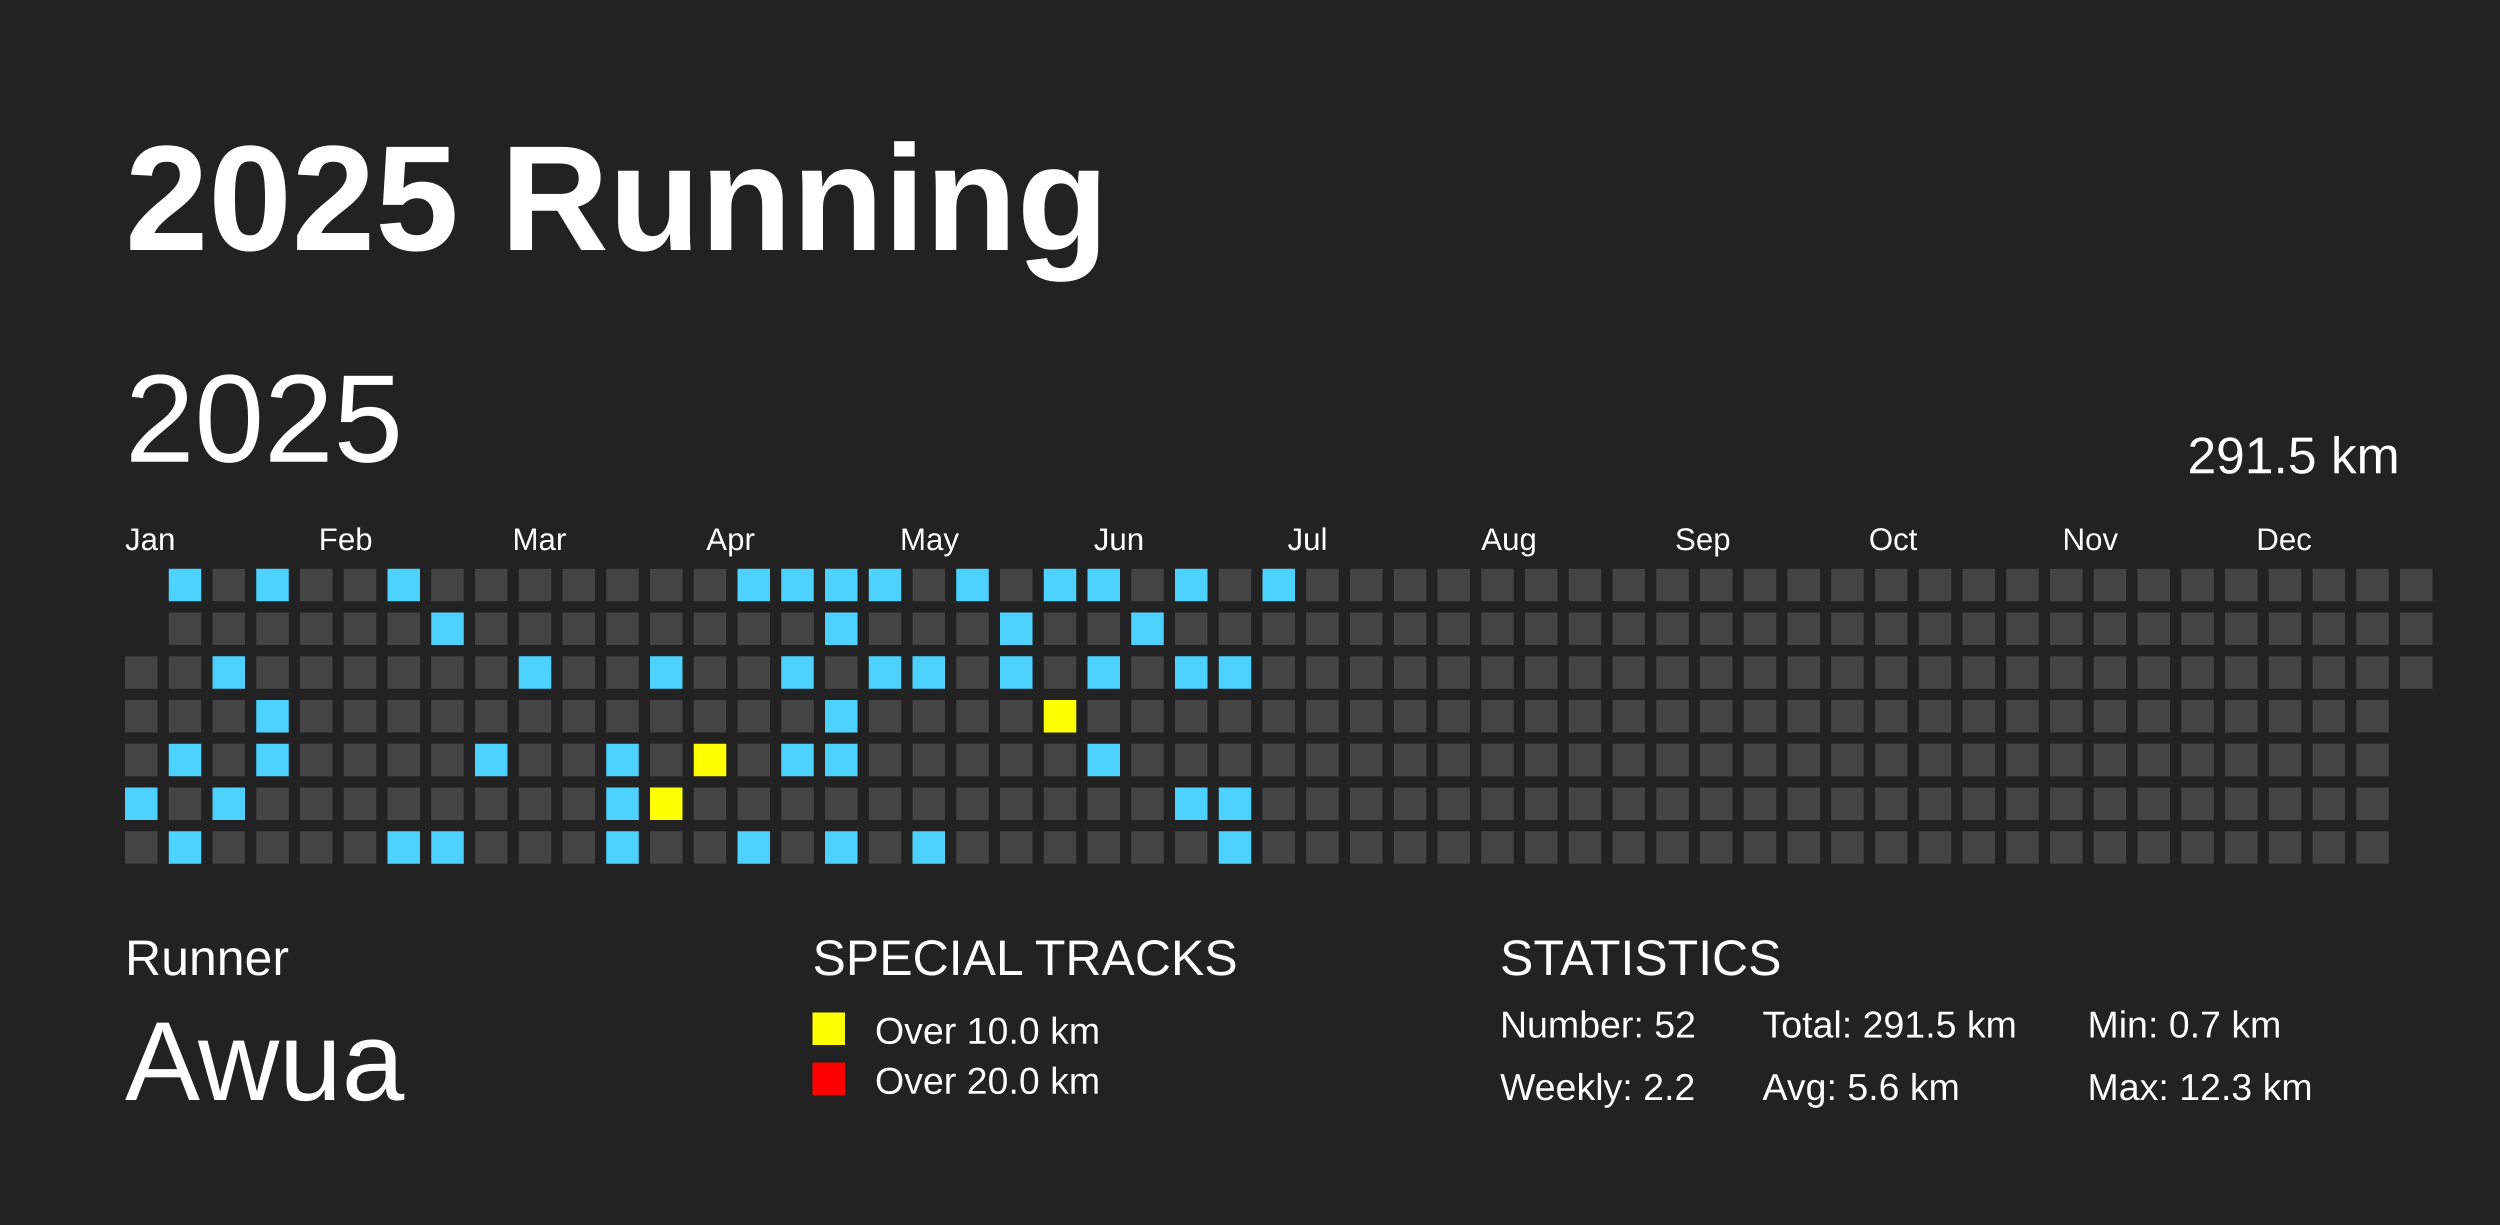
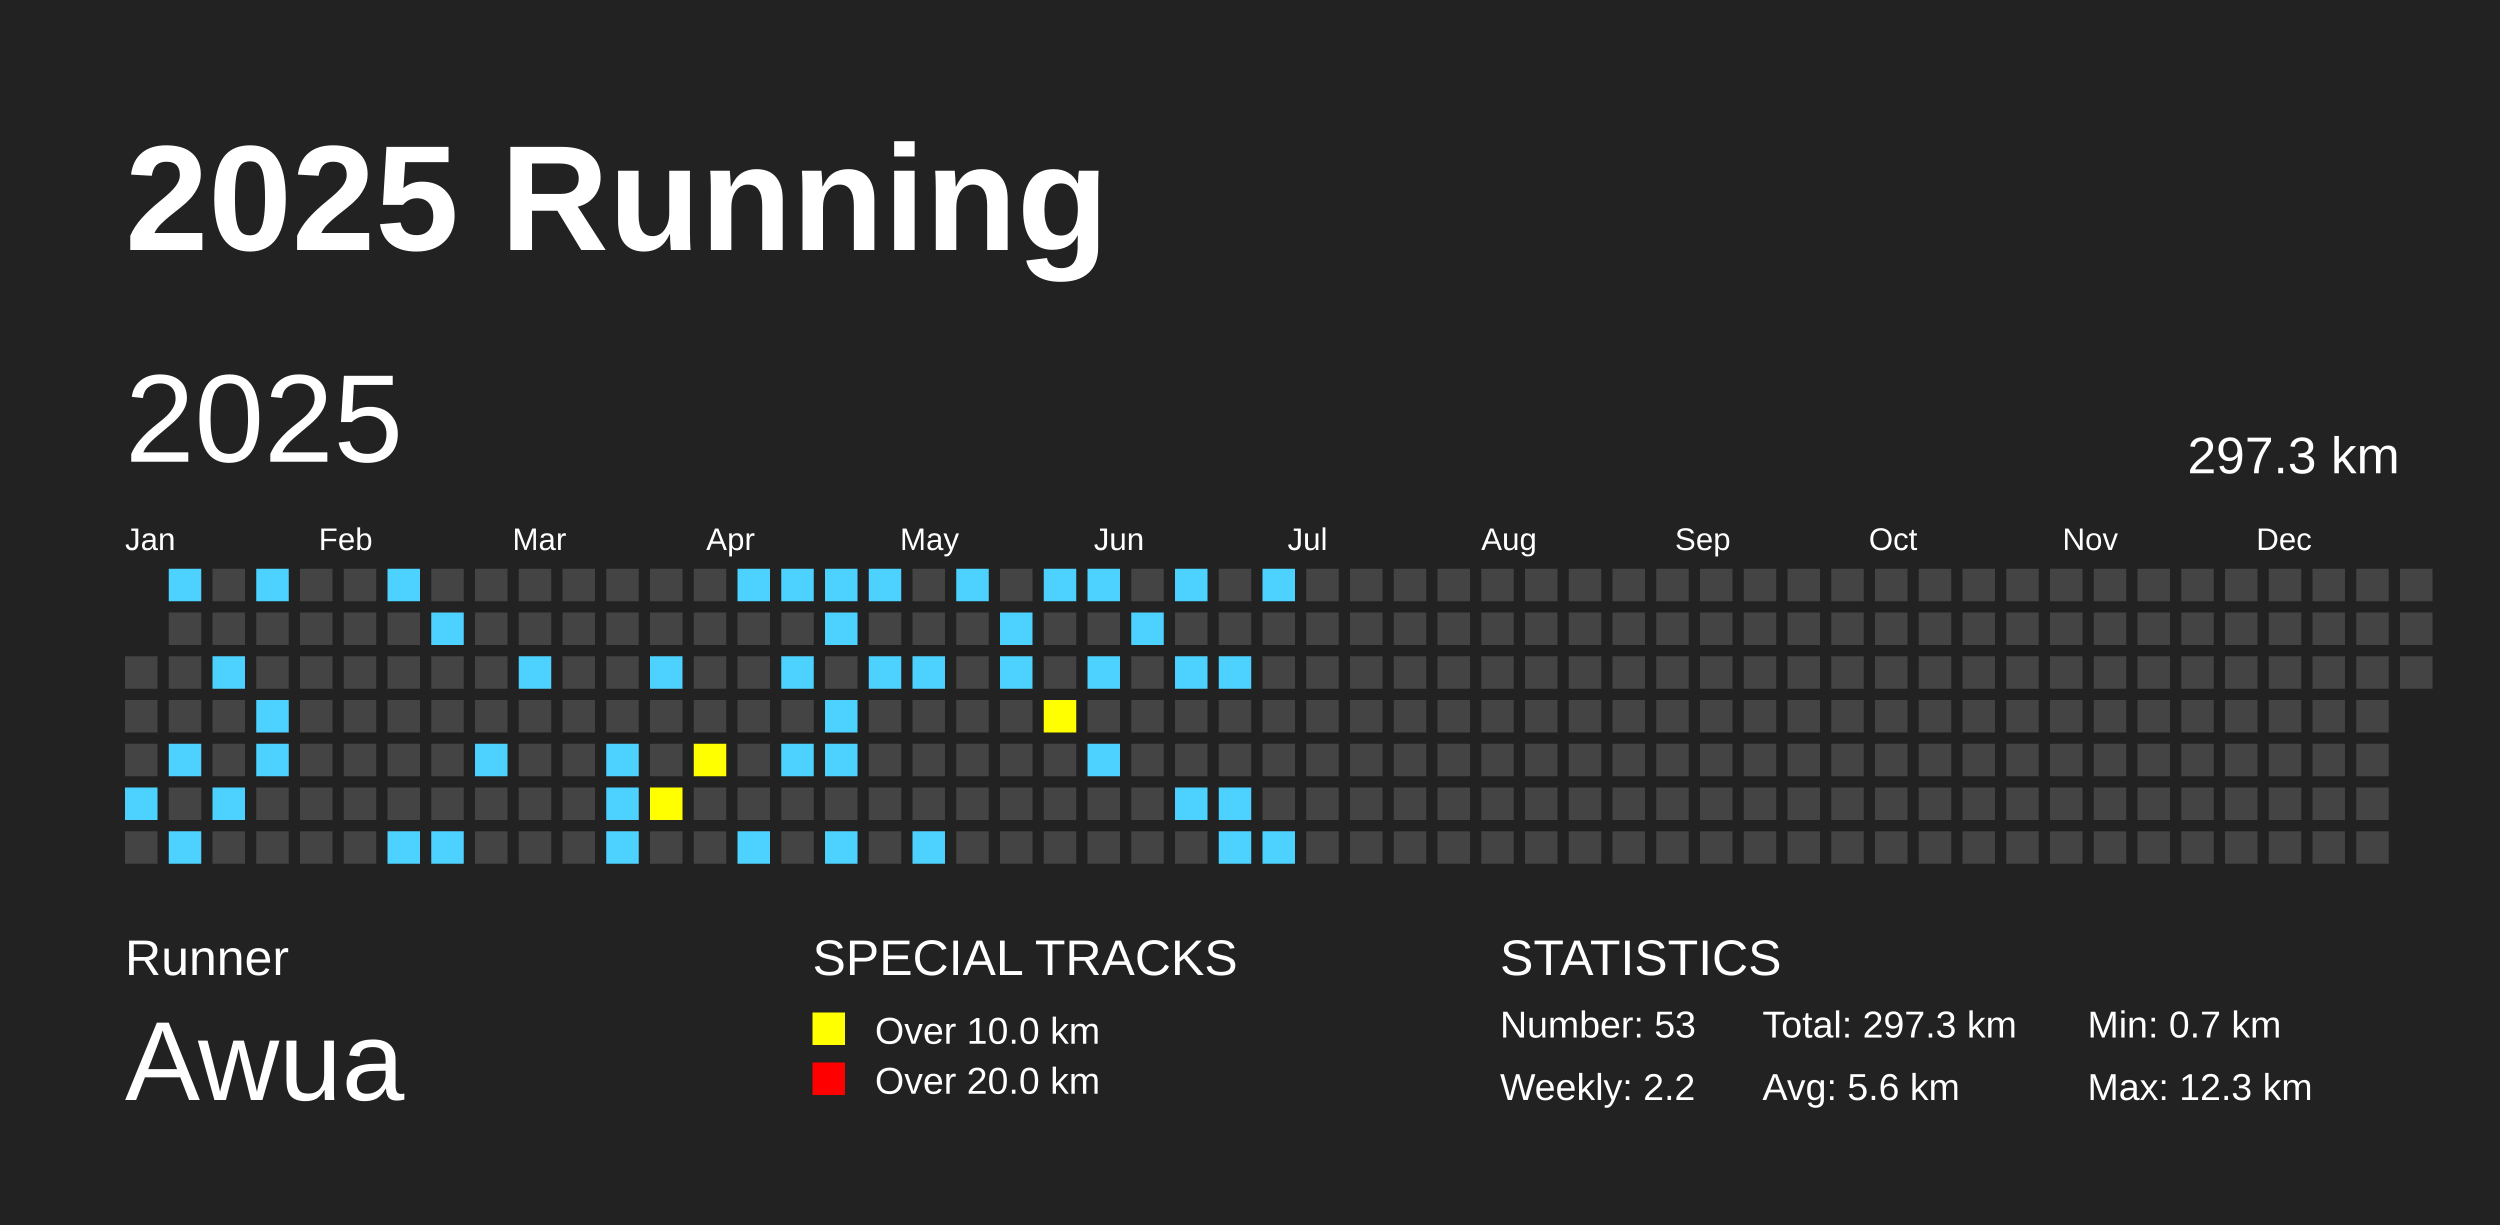
<svg xmlns="http://www.w3.org/2000/svg" baseProfile="full" height="98mm" version="1.1" viewBox="0,0,200,98" width="200mm">
  <defs />
  <rect fill="#222222" height="98" width="200" x="0" y="0" />
  <text fill="#FFFFFF" style="font-size:12px; font-family:Arial; font-weight:bold;" x="10" y="20">2025 Running</text>
  <text fill="#FFFFFF" style="font-size:4px; font-family:Arial" x="10" y="78">Runner</text>
  <text fill="#FFFFFF" style="font-size:9px; font-family:Arial" x="10" y="88">Awua</text>
  <text fill="#FFFFFF" style="font-size:4px; font-family:Arial" x="65" y="78">SPECIAL TRACKS</text>
  <rect fill="yellow" height="2.6" width="2.6" x="65" y="81" />
  <text fill="#FFFFFF" style="font-size:3px; font-family:Arial" x="70" y="83.5">Over 10.0 km</text>
  <rect fill="red" height="2.6" width="2.6" x="65" y="85" />
  <text fill="#FFFFFF" style="font-size:3px; font-family:Arial" x="70" y="87.5">Over 20.0 km</text>
  <text fill="#FFFFFF" style="font-size:4px; font-family:Arial" x="120" y="78">STATISTICS</text>
-   <text fill="#FFFFFF" style="font-size:3px; font-family:Arial" x="120" y="83">Number: 52</text>
+   <text fill="#FFFFFF" style="font-size:3px; font-family:Arial" x="120" y="83">Number: 53</text>
  <text fill="#FFFFFF" style="font-size:3px; font-family:Arial" x="120" y="88">Weekly: 2.2</text>
-   <text fill="#FFFFFF" style="font-size:3px; font-family:Arial" x="141" y="83">Total: 291.5 km</text>
+   <text fill="#FFFFFF" style="font-size:3px; font-family:Arial" x="141" y="83">Total: 297.3 km</text>
  <text fill="#FFFFFF" style="font-size:3px; font-family:Arial" x="141" y="88">Avg: 5.6 km</text>
  <text fill="#FFFFFF" style="font-size:3px; font-family:Arial" x="167" y="83">Min: 0.7 km</text>
  <text fill="#FFFFFF" style="font-size:3px; font-family:Arial" x="167" y="88">Max: 12.3 km</text>
  <text dominant-baseline="hanging" fill="#FFFFFF" style="font-size:10.0px; font-family:Arial;" x="10" y="30">2025</text>
-   <text dominant-baseline="hanging" fill="#FFFFFF" style="font-size:4.125px; font-family:Arial;" x="175" y="35">291.5 km</text>
+   <text dominant-baseline="hanging" fill="#FFFFFF" style="font-size:4.125px; font-family:Arial;" x="175" y="35">297.3 km</text>
  <text fill="#FFFFFF" style="font-size:2.5px; font-family:Arial" x="10.0" y="44">Jan</text>
  <text fill="#FFFFFF" style="font-size:2.5px; font-family:Arial" x="25.5" y="44">Feb</text>
  <text fill="#FFFFFF" style="font-size:2.5px; font-family:Arial" x="41.0" y="44">Mar</text>
  <text fill="#FFFFFF" style="font-size:2.5px; font-family:Arial" x="56.5" y="44">Apr</text>
  <text fill="#FFFFFF" style="font-size:2.5px; font-family:Arial" x="72.0" y="44">May</text>
  <text fill="#FFFFFF" style="font-size:2.5px; font-family:Arial" x="87.5" y="44">Jun</text>
  <text fill="#FFFFFF" style="font-size:2.5px; font-family:Arial" x="103.0" y="44">Jul</text>
  <text fill="#FFFFFF" style="font-size:2.5px; font-family:Arial" x="118.5" y="44">Aug</text>
  <text fill="#FFFFFF" style="font-size:2.5px; font-family:Arial" x="134.0" y="44">Sep</text>
  <text fill="#FFFFFF" style="font-size:2.5px; font-family:Arial" x="149.5" y="44">Oct</text>
  <text fill="#FFFFFF" style="font-size:2.5px; font-family:Arial" x="165.0" y="44">Nov</text>
  <text fill="#FFFFFF" style="font-size:2.5px; font-family:Arial" x="180.5" y="44">Dec</text>
  <rect fill="#444444" height="2.6" width="2.6" x="10.0" y="52.5" />
  <rect fill="#444444" height="2.6" width="2.6" x="10.0" y="56.0" />
  <rect fill="#444444" height="2.6" width="2.6" x="10.0" y="59.5" />
  <rect fill="#4DD2FF" height="2.6" width="2.6" x="10.0" y="63.0" />
  <rect fill="#444444" height="2.6" width="2.6" x="10.0" y="66.5" />
  <rect fill="#4DD2FF" height="2.6" width="2.6" x="13.5" y="45.5" />
  <rect fill="#444444" height="2.6" width="2.6" x="13.5" y="49.0" />
  <rect fill="#444444" height="2.6" width="2.6" x="13.5" y="52.5" />
  <rect fill="#444444" height="2.6" width="2.6" x="13.5" y="56.0" />
  <rect fill="#4DD2FF" height="2.6" width="2.6" x="13.5" y="59.5" />
  <rect fill="#444444" height="2.6" width="2.6" x="13.5" y="63.0" />
  <rect fill="#4DD2FF" height="2.6" width="2.6" x="13.5" y="66.5" />
  <rect fill="#444444" height="2.6" width="2.6" x="17.0" y="45.5" />
  <rect fill="#444444" height="2.6" width="2.6" x="17.0" y="49.0" />
  <rect fill="#4DD2FF" height="2.6" width="2.6" x="17.0" y="52.5" />
  <rect fill="#444444" height="2.6" width="2.6" x="17.0" y="56.0" />
  <rect fill="#444444" height="2.6" width="2.6" x="17.0" y="59.5" />
  <rect fill="#4DD2FF" height="2.6" width="2.6" x="17.0" y="63.0" />
  <rect fill="#444444" height="2.6" width="2.6" x="17.0" y="66.5" />
  <rect fill="#4DD2FF" height="2.6" width="2.6" x="20.5" y="45.5" />
  <rect fill="#444444" height="2.6" width="2.6" x="20.5" y="49.0" />
  <rect fill="#444444" height="2.6" width="2.6" x="20.5" y="52.5" />
  <rect fill="#4DD2FF" height="2.6" width="2.6" x="20.5" y="56.0" />
  <rect fill="#4DD2FF" height="2.6" width="2.6" x="20.5" y="59.5" />
  <rect fill="#444444" height="2.6" width="2.6" x="20.5" y="63.0" />
  <rect fill="#444444" height="2.6" width="2.6" x="20.5" y="66.5" />
  <rect fill="#444444" height="2.6" width="2.6" x="24.0" y="45.5" />
  <rect fill="#444444" height="2.6" width="2.6" x="24.0" y="49.0" />
  <rect fill="#444444" height="2.6" width="2.6" x="24.0" y="52.5" />
  <rect fill="#444444" height="2.6" width="2.6" x="24.0" y="56.0" />
  <rect fill="#444444" height="2.6" width="2.6" x="24.0" y="59.5" />
  <rect fill="#444444" height="2.6" width="2.6" x="24.0" y="63.0" />
  <rect fill="#444444" height="2.6" width="2.6" x="24.0" y="66.5" />
  <rect fill="#444444" height="2.6" width="2.6" x="27.5" y="45.5" />
  <rect fill="#444444" height="2.6" width="2.6" x="27.5" y="49.0" />
  <rect fill="#444444" height="2.6" width="2.6" x="27.5" y="52.5" />
  <rect fill="#444444" height="2.6" width="2.6" x="27.5" y="56.0" />
  <rect fill="#444444" height="2.6" width="2.6" x="27.5" y="59.5" />
  <rect fill="#444444" height="2.6" width="2.6" x="27.5" y="63.0" />
  <rect fill="#444444" height="2.6" width="2.6" x="27.5" y="66.5" />
  <rect fill="#4DD2FF" height="2.6" width="2.6" x="31.0" y="45.5" />
  <rect fill="#444444" height="2.6" width="2.6" x="31.0" y="49.0" />
  <rect fill="#444444" height="2.6" width="2.6" x="31.0" y="52.5" />
  <rect fill="#444444" height="2.6" width="2.6" x="31.0" y="56.0" />
  <rect fill="#444444" height="2.6" width="2.6" x="31.0" y="59.5" />
  <rect fill="#444444" height="2.6" width="2.6" x="31.0" y="63.0" />
  <rect fill="#4DD2FF" height="2.6" width="2.6" x="31.0" y="66.5" />
  <rect fill="#444444" height="2.6" width="2.6" x="34.5" y="45.5" />
  <rect fill="#4DD2FF" height="2.6" width="2.6" x="34.5" y="49.0" />
  <rect fill="#444444" height="2.6" width="2.6" x="34.5" y="52.5" />
  <rect fill="#444444" height="2.6" width="2.6" x="34.5" y="56.0" />
  <rect fill="#444444" height="2.6" width="2.6" x="34.5" y="59.5" />
  <rect fill="#444444" height="2.6" width="2.6" x="34.5" y="63.0" />
  <rect fill="#4DD2FF" height="2.6" width="2.6" x="34.5" y="66.5" />
  <rect fill="#444444" height="2.6" width="2.6" x="38.0" y="45.5" />
  <rect fill="#444444" height="2.6" width="2.6" x="38.0" y="49.0" />
  <rect fill="#444444" height="2.6" width="2.6" x="38.0" y="52.5" />
  <rect fill="#444444" height="2.6" width="2.6" x="38.0" y="56.0" />
  <rect fill="#4DD2FF" height="2.6" width="2.6" x="38.0" y="59.5" />
  <rect fill="#444444" height="2.6" width="2.6" x="38.0" y="63.0" />
  <rect fill="#444444" height="2.6" width="2.6" x="38.0" y="66.5" />
  <rect fill="#444444" height="2.6" width="2.6" x="41.5" y="45.5" />
  <rect fill="#444444" height="2.6" width="2.6" x="41.5" y="49.0" />
  <rect fill="#4DD2FF" height="2.6" width="2.6" x="41.5" y="52.5" />
  <rect fill="#444444" height="2.6" width="2.6" x="41.5" y="56.0" />
  <rect fill="#444444" height="2.6" width="2.6" x="41.5" y="59.5" />
  <rect fill="#444444" height="2.6" width="2.6" x="41.5" y="63.0" />
  <rect fill="#444444" height="2.6" width="2.6" x="41.5" y="66.5" />
  <rect fill="#444444" height="2.6" width="2.6" x="45.0" y="45.5" />
  <rect fill="#444444" height="2.6" width="2.6" x="45.0" y="49.0" />
  <rect fill="#444444" height="2.6" width="2.6" x="45.0" y="52.5" />
  <rect fill="#444444" height="2.6" width="2.6" x="45.0" y="56.0" />
  <rect fill="#444444" height="2.6" width="2.6" x="45.0" y="59.5" />
  <rect fill="#444444" height="2.6" width="2.6" x="45.0" y="63.0" />
  <rect fill="#444444" height="2.6" width="2.6" x="45.0" y="66.5" />
  <rect fill="#444444" height="2.6" width="2.6" x="48.5" y="45.5" />
  <rect fill="#444444" height="2.6" width="2.6" x="48.5" y="49.0" />
  <rect fill="#444444" height="2.6" width="2.6" x="48.5" y="52.5" />
  <rect fill="#444444" height="2.6" width="2.6" x="48.5" y="56.0" />
  <rect fill="#4DD2FF" height="2.6" width="2.6" x="48.5" y="59.5" />
  <rect fill="#4DD2FF" height="2.6" width="2.6" x="48.5" y="63.0" />
  <rect fill="#4DD2FF" height="2.6" width="2.6" x="48.5" y="66.5" />
  <rect fill="#444444" height="2.6" width="2.6" x="52.0" y="45.5" />
  <rect fill="#444444" height="2.6" width="2.6" x="52.0" y="49.0" />
  <rect fill="#4DD2FF" height="2.6" width="2.6" x="52.0" y="52.5" />
  <rect fill="#444444" height="2.6" width="2.6" x="52.0" y="56.0" />
  <rect fill="#444444" height="2.6" width="2.6" x="52.0" y="59.5" />
  <rect fill="yellow" height="2.6" width="2.6" x="52.0" y="63.0" />
  <rect fill="#444444" height="2.6" width="2.6" x="52.0" y="66.5" />
  <rect fill="#444444" height="2.6" width="2.6" x="55.5" y="45.5" />
  <rect fill="#444444" height="2.6" width="2.6" x="55.5" y="49.0" />
  <rect fill="#444444" height="2.6" width="2.6" x="55.5" y="52.5" />
  <rect fill="#444444" height="2.6" width="2.6" x="55.5" y="56.0" />
  <rect fill="yellow" height="2.6" width="2.6" x="55.5" y="59.5" />
  <rect fill="#444444" height="2.6" width="2.6" x="55.5" y="63.0" />
  <rect fill="#444444" height="2.6" width="2.6" x="55.5" y="66.5" />
  <rect fill="#4DD2FF" height="2.6" width="2.6" x="59.0" y="45.5" />
  <rect fill="#444444" height="2.6" width="2.6" x="59.0" y="49.0" />
  <rect fill="#444444" height="2.6" width="2.6" x="59.0" y="52.5" />
  <rect fill="#444444" height="2.6" width="2.6" x="59.0" y="56.0" />
  <rect fill="#444444" height="2.6" width="2.6" x="59.0" y="59.5" />
  <rect fill="#444444" height="2.6" width="2.6" x="59.0" y="63.0" />
  <rect fill="#4DD2FF" height="2.6" width="2.6" x="59.0" y="66.5" />
  <rect fill="#4DD2FF" height="2.6" width="2.6" x="62.5" y="45.5" />
  <rect fill="#444444" height="2.6" width="2.6" x="62.5" y="49.0" />
  <rect fill="#4DD2FF" height="2.6" width="2.6" x="62.5" y="52.5" />
  <rect fill="#444444" height="2.6" width="2.6" x="62.5" y="56.0" />
  <rect fill="#4DD2FF" height="2.6" width="2.6" x="62.5" y="59.5" />
  <rect fill="#444444" height="2.6" width="2.6" x="62.5" y="63.0" />
  <rect fill="#444444" height="2.6" width="2.6" x="62.5" y="66.5" />
  <rect fill="#4DD2FF" height="2.6" width="2.6" x="66.0" y="45.5" />
  <rect fill="#4DD2FF" height="2.6" width="2.6" x="66.0" y="49.0" />
  <rect fill="#444444" height="2.6" width="2.6" x="66.0" y="52.5" />
  <rect fill="#4DD2FF" height="2.6" width="2.6" x="66.0" y="56.0" />
  <rect fill="#4DD2FF" height="2.6" width="2.6" x="66.0" y="59.5" />
  <rect fill="#444444" height="2.6" width="2.6" x="66.0" y="63.0" />
  <rect fill="#4DD2FF" height="2.6" width="2.6" x="66.0" y="66.5" />
  <rect fill="#4DD2FF" height="2.6" width="2.6" x="69.5" y="45.5" />
  <rect fill="#444444" height="2.6" width="2.6" x="69.5" y="49.0" />
  <rect fill="#4DD2FF" height="2.6" width="2.6" x="69.5" y="52.5" />
  <rect fill="#444444" height="2.6" width="2.6" x="69.5" y="56.0" />
  <rect fill="#444444" height="2.6" width="2.6" x="69.5" y="59.5" />
  <rect fill="#444444" height="2.6" width="2.6" x="69.5" y="63.0" />
  <rect fill="#444444" height="2.6" width="2.6" x="69.5" y="66.5" />
  <rect fill="#444444" height="2.6" width="2.6" x="73.0" y="45.5" />
  <rect fill="#444444" height="2.6" width="2.6" x="73.0" y="49.0" />
  <rect fill="#4DD2FF" height="2.6" width="2.6" x="73.0" y="52.5" />
  <rect fill="#444444" height="2.6" width="2.6" x="73.0" y="56.0" />
  <rect fill="#444444" height="2.6" width="2.6" x="73.0" y="59.5" />
  <rect fill="#444444" height="2.6" width="2.6" x="73.0" y="63.0" />
  <rect fill="#4DD2FF" height="2.6" width="2.6" x="73.0" y="66.5" />
  <rect fill="#4DD2FF" height="2.6" width="2.6" x="76.5" y="45.5" />
  <rect fill="#444444" height="2.6" width="2.6" x="76.5" y="49.0" />
  <rect fill="#444444" height="2.6" width="2.6" x="76.5" y="52.5" />
  <rect fill="#444444" height="2.6" width="2.6" x="76.5" y="56.0" />
  <rect fill="#444444" height="2.6" width="2.6" x="76.5" y="59.5" />
  <rect fill="#444444" height="2.6" width="2.6" x="76.5" y="63.0" />
  <rect fill="#444444" height="2.6" width="2.6" x="76.5" y="66.5" />
  <rect fill="#444444" height="2.6" width="2.6" x="80.0" y="45.5" />
  <rect fill="#4DD2FF" height="2.6" width="2.6" x="80.0" y="49.0" />
  <rect fill="#4DD2FF" height="2.6" width="2.6" x="80.0" y="52.5" />
  <rect fill="#444444" height="2.6" width="2.6" x="80.0" y="56.0" />
  <rect fill="#444444" height="2.6" width="2.6" x="80.0" y="59.5" />
  <rect fill="#444444" height="2.6" width="2.6" x="80.0" y="63.0" />
  <rect fill="#444444" height="2.6" width="2.6" x="80.0" y="66.5" />
  <rect fill="#4DD2FF" height="2.6" width="2.6" x="83.5" y="45.5" />
  <rect fill="#444444" height="2.6" width="2.6" x="83.5" y="49.0" />
  <rect fill="#444444" height="2.6" width="2.6" x="83.5" y="52.5" />
  <rect fill="yellow" height="2.6" width="2.6" x="83.5" y="56.0" />
  <rect fill="#444444" height="2.6" width="2.6" x="83.5" y="59.5" />
  <rect fill="#444444" height="2.6" width="2.6" x="83.5" y="63.0" />
  <rect fill="#444444" height="2.6" width="2.6" x="83.5" y="66.5" />
  <rect fill="#4DD2FF" height="2.6" width="2.6" x="87.0" y="45.5" />
  <rect fill="#444444" height="2.6" width="2.6" x="87.0" y="49.0" />
  <rect fill="#4DD2FF" height="2.6" width="2.6" x="87.0" y="52.5" />
  <rect fill="#444444" height="2.6" width="2.6" x="87.0" y="56.0" />
  <rect fill="#4DD2FF" height="2.6" width="2.6" x="87.0" y="59.5" />
  <rect fill="#444444" height="2.6" width="2.6" x="87.0" y="63.0" />
  <rect fill="#444444" height="2.6" width="2.6" x="87.0" y="66.5" />
  <rect fill="#444444" height="2.6" width="2.6" x="90.5" y="45.5" />
  <rect fill="#4DD2FF" height="2.6" width="2.6" x="90.5" y="49.0" />
  <rect fill="#444444" height="2.6" width="2.6" x="90.5" y="52.5" />
  <rect fill="#444444" height="2.6" width="2.6" x="90.5" y="56.0" />
  <rect fill="#444444" height="2.6" width="2.6" x="90.5" y="59.5" />
  <rect fill="#444444" height="2.6" width="2.6" x="90.5" y="63.0" />
  <rect fill="#444444" height="2.6" width="2.6" x="90.5" y="66.5" />
  <rect fill="#4DD2FF" height="2.6" width="2.6" x="94.0" y="45.5" />
  <rect fill="#444444" height="2.6" width="2.6" x="94.0" y="49.0" />
  <rect fill="#4DD2FF" height="2.6" width="2.6" x="94.0" y="52.5" />
  <rect fill="#444444" height="2.6" width="2.6" x="94.0" y="56.0" />
  <rect fill="#444444" height="2.6" width="2.6" x="94.0" y="59.5" />
  <rect fill="#4DD2FF" height="2.6" width="2.6" x="94.0" y="63.0" />
  <rect fill="#444444" height="2.6" width="2.6" x="94.0" y="66.5" />
  <rect fill="#444444" height="2.6" width="2.6" x="97.5" y="45.5" />
  <rect fill="#444444" height="2.6" width="2.6" x="97.5" y="49.0" />
  <rect fill="#4DD2FF" height="2.6" width="2.6" x="97.5" y="52.5" />
  <rect fill="#444444" height="2.6" width="2.6" x="97.5" y="56.0" />
  <rect fill="#444444" height="2.6" width="2.6" x="97.5" y="59.5" />
  <rect fill="#4DD2FF" height="2.6" width="2.6" x="97.5" y="63.0" />
  <rect fill="#4DD2FF" height="2.6" width="2.6" x="97.5" y="66.5" />
  <rect fill="#4DD2FF" height="2.6" width="2.6" x="101.0" y="45.5" />
  <rect fill="#444444" height="2.6" width="2.6" x="101.0" y="49.0" />
  <rect fill="#444444" height="2.6" width="2.6" x="101.0" y="52.5" />
  <rect fill="#444444" height="2.6" width="2.6" x="101.0" y="56.0" />
  <rect fill="#444444" height="2.6" width="2.6" x="101.0" y="59.5" />
  <rect fill="#444444" height="2.6" width="2.6" x="101.0" y="63.0" />
-   <rect fill="#444444" height="2.6" width="2.6" x="101.0" y="66.5" />
+   <rect fill="#4DD2FF" height="2.6" width="2.6" x="101.0" y="66.5" />
  <rect fill="#444444" height="2.6" width="2.6" x="104.5" y="45.5" />
  <rect fill="#444444" height="2.6" width="2.6" x="104.5" y="49.0" />
  <rect fill="#444444" height="2.6" width="2.6" x="104.5" y="52.5" />
  <rect fill="#444444" height="2.6" width="2.6" x="104.5" y="56.0" />
  <rect fill="#444444" height="2.6" width="2.6" x="104.5" y="59.5" />
  <rect fill="#444444" height="2.6" width="2.6" x="104.5" y="63.0" />
  <rect fill="#444444" height="2.6" width="2.6" x="104.5" y="66.5" />
  <rect fill="#444444" height="2.6" width="2.6" x="108.0" y="45.5" />
  <rect fill="#444444" height="2.6" width="2.6" x="108.0" y="49.0" />
  <rect fill="#444444" height="2.6" width="2.6" x="108.0" y="52.5" />
  <rect fill="#444444" height="2.6" width="2.6" x="108.0" y="56.0" />
  <rect fill="#444444" height="2.6" width="2.6" x="108.0" y="59.5" />
  <rect fill="#444444" height="2.6" width="2.6" x="108.0" y="63.0" />
  <rect fill="#444444" height="2.6" width="2.6" x="108.0" y="66.5" />
  <rect fill="#444444" height="2.6" width="2.6" x="111.5" y="45.5" />
  <rect fill="#444444" height="2.6" width="2.6" x="111.5" y="49.0" />
  <rect fill="#444444" height="2.6" width="2.6" x="111.5" y="52.5" />
  <rect fill="#444444" height="2.6" width="2.6" x="111.5" y="56.0" />
  <rect fill="#444444" height="2.6" width="2.6" x="111.5" y="59.5" />
  <rect fill="#444444" height="2.6" width="2.6" x="111.5" y="63.0" />
  <rect fill="#444444" height="2.6" width="2.6" x="111.5" y="66.5" />
  <rect fill="#444444" height="2.6" width="2.6" x="115.0" y="45.5" />
  <rect fill="#444444" height="2.6" width="2.6" x="115.0" y="49.0" />
  <rect fill="#444444" height="2.6" width="2.6" x="115.0" y="52.5" />
  <rect fill="#444444" height="2.6" width="2.6" x="115.0" y="56.0" />
  <rect fill="#444444" height="2.6" width="2.6" x="115.0" y="59.5" />
  <rect fill="#444444" height="2.6" width="2.6" x="115.0" y="63.0" />
  <rect fill="#444444" height="2.6" width="2.6" x="115.0" y="66.5" />
  <rect fill="#444444" height="2.6" width="2.6" x="118.5" y="45.5" />
  <rect fill="#444444" height="2.6" width="2.6" x="118.5" y="49.0" />
  <rect fill="#444444" height="2.6" width="2.6" x="118.5" y="52.5" />
  <rect fill="#444444" height="2.6" width="2.6" x="118.5" y="56.0" />
  <rect fill="#444444" height="2.6" width="2.6" x="118.5" y="59.5" />
  <rect fill="#444444" height="2.6" width="2.6" x="118.5" y="63.0" />
  <rect fill="#444444" height="2.6" width="2.6" x="118.5" y="66.5" />
  <rect fill="#444444" height="2.6" width="2.6" x="122.0" y="45.5" />
  <rect fill="#444444" height="2.6" width="2.6" x="122.0" y="49.0" />
  <rect fill="#444444" height="2.6" width="2.6" x="122.0" y="52.5" />
  <rect fill="#444444" height="2.6" width="2.6" x="122.0" y="56.0" />
  <rect fill="#444444" height="2.6" width="2.6" x="122.0" y="59.5" />
  <rect fill="#444444" height="2.6" width="2.6" x="122.0" y="63.0" />
  <rect fill="#444444" height="2.6" width="2.6" x="122.0" y="66.5" />
  <rect fill="#444444" height="2.6" width="2.6" x="125.5" y="45.5" />
  <rect fill="#444444" height="2.6" width="2.6" x="125.5" y="49.0" />
  <rect fill="#444444" height="2.6" width="2.6" x="125.5" y="52.5" />
  <rect fill="#444444" height="2.6" width="2.6" x="125.5" y="56.0" />
  <rect fill="#444444" height="2.6" width="2.6" x="125.5" y="59.5" />
  <rect fill="#444444" height="2.6" width="2.6" x="125.5" y="63.0" />
  <rect fill="#444444" height="2.6" width="2.6" x="125.5" y="66.5" />
  <rect fill="#444444" height="2.6" width="2.6" x="129.0" y="45.5" />
  <rect fill="#444444" height="2.6" width="2.6" x="129.0" y="49.0" />
  <rect fill="#444444" height="2.6" width="2.6" x="129.0" y="52.5" />
  <rect fill="#444444" height="2.6" width="2.6" x="129.0" y="56.0" />
  <rect fill="#444444" height="2.6" width="2.6" x="129.0" y="59.5" />
  <rect fill="#444444" height="2.6" width="2.6" x="129.0" y="63.0" />
  <rect fill="#444444" height="2.6" width="2.6" x="129.0" y="66.5" />
  <rect fill="#444444" height="2.6" width="2.6" x="132.5" y="45.5" />
  <rect fill="#444444" height="2.6" width="2.6" x="132.5" y="49.0" />
  <rect fill="#444444" height="2.6" width="2.6" x="132.5" y="52.5" />
  <rect fill="#444444" height="2.6" width="2.6" x="132.5" y="56.0" />
  <rect fill="#444444" height="2.6" width="2.6" x="132.5" y="59.5" />
  <rect fill="#444444" height="2.6" width="2.6" x="132.5" y="63.0" />
  <rect fill="#444444" height="2.6" width="2.6" x="132.5" y="66.5" />
  <rect fill="#444444" height="2.6" width="2.6" x="136.0" y="45.5" />
  <rect fill="#444444" height="2.6" width="2.6" x="136.0" y="49.0" />
  <rect fill="#444444" height="2.6" width="2.6" x="136.0" y="52.5" />
  <rect fill="#444444" height="2.6" width="2.6" x="136.0" y="56.0" />
  <rect fill="#444444" height="2.6" width="2.6" x="136.0" y="59.5" />
  <rect fill="#444444" height="2.6" width="2.6" x="136.0" y="63.0" />
  <rect fill="#444444" height="2.6" width="2.6" x="136.0" y="66.5" />
  <rect fill="#444444" height="2.6" width="2.6" x="139.5" y="45.5" />
  <rect fill="#444444" height="2.6" width="2.6" x="139.5" y="49.0" />
  <rect fill="#444444" height="2.6" width="2.6" x="139.5" y="52.5" />
  <rect fill="#444444" height="2.6" width="2.6" x="139.5" y="56.0" />
  <rect fill="#444444" height="2.6" width="2.6" x="139.5" y="59.5" />
  <rect fill="#444444" height="2.6" width="2.6" x="139.5" y="63.0" />
  <rect fill="#444444" height="2.6" width="2.6" x="139.5" y="66.5" />
  <rect fill="#444444" height="2.6" width="2.6" x="143.0" y="45.5" />
  <rect fill="#444444" height="2.6" width="2.6" x="143.0" y="49.0" />
  <rect fill="#444444" height="2.6" width="2.6" x="143.0" y="52.5" />
  <rect fill="#444444" height="2.6" width="2.6" x="143.0" y="56.0" />
  <rect fill="#444444" height="2.6" width="2.6" x="143.0" y="59.5" />
  <rect fill="#444444" height="2.6" width="2.6" x="143.0" y="63.0" />
  <rect fill="#444444" height="2.6" width="2.6" x="143.0" y="66.5" />
  <rect fill="#444444" height="2.6" width="2.6" x="146.5" y="45.5" />
  <rect fill="#444444" height="2.6" width="2.6" x="146.5" y="49.0" />
  <rect fill="#444444" height="2.6" width="2.6" x="146.5" y="52.5" />
  <rect fill="#444444" height="2.6" width="2.6" x="146.5" y="56.0" />
  <rect fill="#444444" height="2.6" width="2.6" x="146.5" y="59.5" />
  <rect fill="#444444" height="2.6" width="2.6" x="146.5" y="63.0" />
  <rect fill="#444444" height="2.6" width="2.6" x="146.5" y="66.5" />
  <rect fill="#444444" height="2.6" width="2.6" x="150.0" y="45.5" />
  <rect fill="#444444" height="2.6" width="2.6" x="150.0" y="49.0" />
  <rect fill="#444444" height="2.6" width="2.6" x="150.0" y="52.5" />
  <rect fill="#444444" height="2.6" width="2.6" x="150.0" y="56.0" />
  <rect fill="#444444" height="2.6" width="2.6" x="150.0" y="59.5" />
  <rect fill="#444444" height="2.6" width="2.6" x="150.0" y="63.0" />
  <rect fill="#444444" height="2.6" width="2.6" x="150.0" y="66.5" />
  <rect fill="#444444" height="2.6" width="2.6" x="153.5" y="45.5" />
  <rect fill="#444444" height="2.6" width="2.6" x="153.5" y="49.0" />
  <rect fill="#444444" height="2.6" width="2.6" x="153.5" y="52.5" />
  <rect fill="#444444" height="2.6" width="2.6" x="153.5" y="56.0" />
  <rect fill="#444444" height="2.6" width="2.6" x="153.5" y="59.5" />
  <rect fill="#444444" height="2.6" width="2.6" x="153.5" y="63.0" />
  <rect fill="#444444" height="2.6" width="2.6" x="153.5" y="66.5" />
  <rect fill="#444444" height="2.6" width="2.6" x="157.0" y="45.5" />
  <rect fill="#444444" height="2.6" width="2.6" x="157.0" y="49.0" />
  <rect fill="#444444" height="2.6" width="2.6" x="157.0" y="52.5" />
  <rect fill="#444444" height="2.6" width="2.6" x="157.0" y="56.0" />
  <rect fill="#444444" height="2.6" width="2.6" x="157.0" y="59.5" />
  <rect fill="#444444" height="2.6" width="2.6" x="157.0" y="63.0" />
  <rect fill="#444444" height="2.6" width="2.6" x="157.0" y="66.5" />
  <rect fill="#444444" height="2.6" width="2.6" x="160.5" y="45.5" />
  <rect fill="#444444" height="2.6" width="2.6" x="160.5" y="49.0" />
  <rect fill="#444444" height="2.6" width="2.6" x="160.5" y="52.5" />
  <rect fill="#444444" height="2.6" width="2.6" x="160.5" y="56.0" />
  <rect fill="#444444" height="2.6" width="2.6" x="160.5" y="59.5" />
  <rect fill="#444444" height="2.6" width="2.6" x="160.5" y="63.0" />
  <rect fill="#444444" height="2.6" width="2.6" x="160.5" y="66.5" />
  <rect fill="#444444" height="2.6" width="2.6" x="164.0" y="45.5" />
  <rect fill="#444444" height="2.6" width="2.6" x="164.0" y="49.0" />
  <rect fill="#444444" height="2.6" width="2.6" x="164.0" y="52.5" />
  <rect fill="#444444" height="2.6" width="2.6" x="164.0" y="56.0" />
  <rect fill="#444444" height="2.6" width="2.6" x="164.0" y="59.5" />
  <rect fill="#444444" height="2.6" width="2.6" x="164.0" y="63.0" />
  <rect fill="#444444" height="2.6" width="2.6" x="164.0" y="66.5" />
  <rect fill="#444444" height="2.6" width="2.6" x="167.5" y="45.5" />
  <rect fill="#444444" height="2.6" width="2.6" x="167.5" y="49.0" />
  <rect fill="#444444" height="2.6" width="2.6" x="167.5" y="52.5" />
  <rect fill="#444444" height="2.6" width="2.6" x="167.5" y="56.0" />
  <rect fill="#444444" height="2.6" width="2.6" x="167.5" y="59.5" />
  <rect fill="#444444" height="2.6" width="2.6" x="167.5" y="63.0" />
  <rect fill="#444444" height="2.6" width="2.6" x="167.5" y="66.5" />
  <rect fill="#444444" height="2.6" width="2.6" x="171.0" y="45.5" />
  <rect fill="#444444" height="2.6" width="2.6" x="171.0" y="49.0" />
  <rect fill="#444444" height="2.6" width="2.6" x="171.0" y="52.5" />
  <rect fill="#444444" height="2.6" width="2.6" x="171.0" y="56.0" />
  <rect fill="#444444" height="2.6" width="2.6" x="171.0" y="59.5" />
  <rect fill="#444444" height="2.6" width="2.6" x="171.0" y="63.0" />
  <rect fill="#444444" height="2.6" width="2.6" x="171.0" y="66.5" />
  <rect fill="#444444" height="2.6" width="2.6" x="174.5" y="45.5" />
  <rect fill="#444444" height="2.6" width="2.6" x="174.5" y="49.0" />
  <rect fill="#444444" height="2.6" width="2.6" x="174.5" y="52.5" />
  <rect fill="#444444" height="2.6" width="2.6" x="174.5" y="56.0" />
  <rect fill="#444444" height="2.6" width="2.6" x="174.5" y="59.5" />
  <rect fill="#444444" height="2.6" width="2.6" x="174.5" y="63.0" />
  <rect fill="#444444" height="2.6" width="2.6" x="174.5" y="66.5" />
  <rect fill="#444444" height="2.6" width="2.6" x="178.0" y="45.5" />
  <rect fill="#444444" height="2.6" width="2.6" x="178.0" y="49.0" />
  <rect fill="#444444" height="2.6" width="2.6" x="178.0" y="52.5" />
  <rect fill="#444444" height="2.6" width="2.6" x="178.0" y="56.0" />
  <rect fill="#444444" height="2.6" width="2.6" x="178.0" y="59.5" />
  <rect fill="#444444" height="2.6" width="2.6" x="178.0" y="63.0" />
  <rect fill="#444444" height="2.6" width="2.6" x="178.0" y="66.5" />
  <rect fill="#444444" height="2.6" width="2.6" x="181.5" y="45.5" />
  <rect fill="#444444" height="2.6" width="2.6" x="181.5" y="49.0" />
  <rect fill="#444444" height="2.6" width="2.6" x="181.5" y="52.5" />
  <rect fill="#444444" height="2.6" width="2.6" x="181.5" y="56.0" />
  <rect fill="#444444" height="2.6" width="2.6" x="181.5" y="59.5" />
  <rect fill="#444444" height="2.6" width="2.6" x="181.5" y="63.0" />
  <rect fill="#444444" height="2.6" width="2.6" x="181.5" y="66.5" />
  <rect fill="#444444" height="2.6" width="2.6" x="185.0" y="45.5" />
  <rect fill="#444444" height="2.6" width="2.6" x="185.0" y="49.0" />
  <rect fill="#444444" height="2.6" width="2.6" x="185.0" y="52.5" />
  <rect fill="#444444" height="2.6" width="2.6" x="185.0" y="56.0" />
  <rect fill="#444444" height="2.6" width="2.6" x="185.0" y="59.5" />
  <rect fill="#444444" height="2.6" width="2.6" x="185.0" y="63.0" />
  <rect fill="#444444" height="2.6" width="2.6" x="185.0" y="66.5" />
  <rect fill="#444444" height="2.6" width="2.6" x="188.5" y="45.5" />
  <rect fill="#444444" height="2.6" width="2.6" x="188.5" y="49.0" />
  <rect fill="#444444" height="2.6" width="2.6" x="188.5" y="52.5" />
  <rect fill="#444444" height="2.6" width="2.6" x="188.5" y="56.0" />
  <rect fill="#444444" height="2.6" width="2.6" x="188.5" y="59.5" />
  <rect fill="#444444" height="2.6" width="2.6" x="188.5" y="63.0" />
  <rect fill="#444444" height="2.6" width="2.6" x="188.5" y="66.5" />
  <rect fill="#444444" height="2.6" width="2.6" x="192.0" y="45.5" />
  <rect fill="#444444" height="2.6" width="2.6" x="192.0" y="49.0" />
  <rect fill="#444444" height="2.6" width="2.6" x="192.0" y="52.5" />
</svg>
